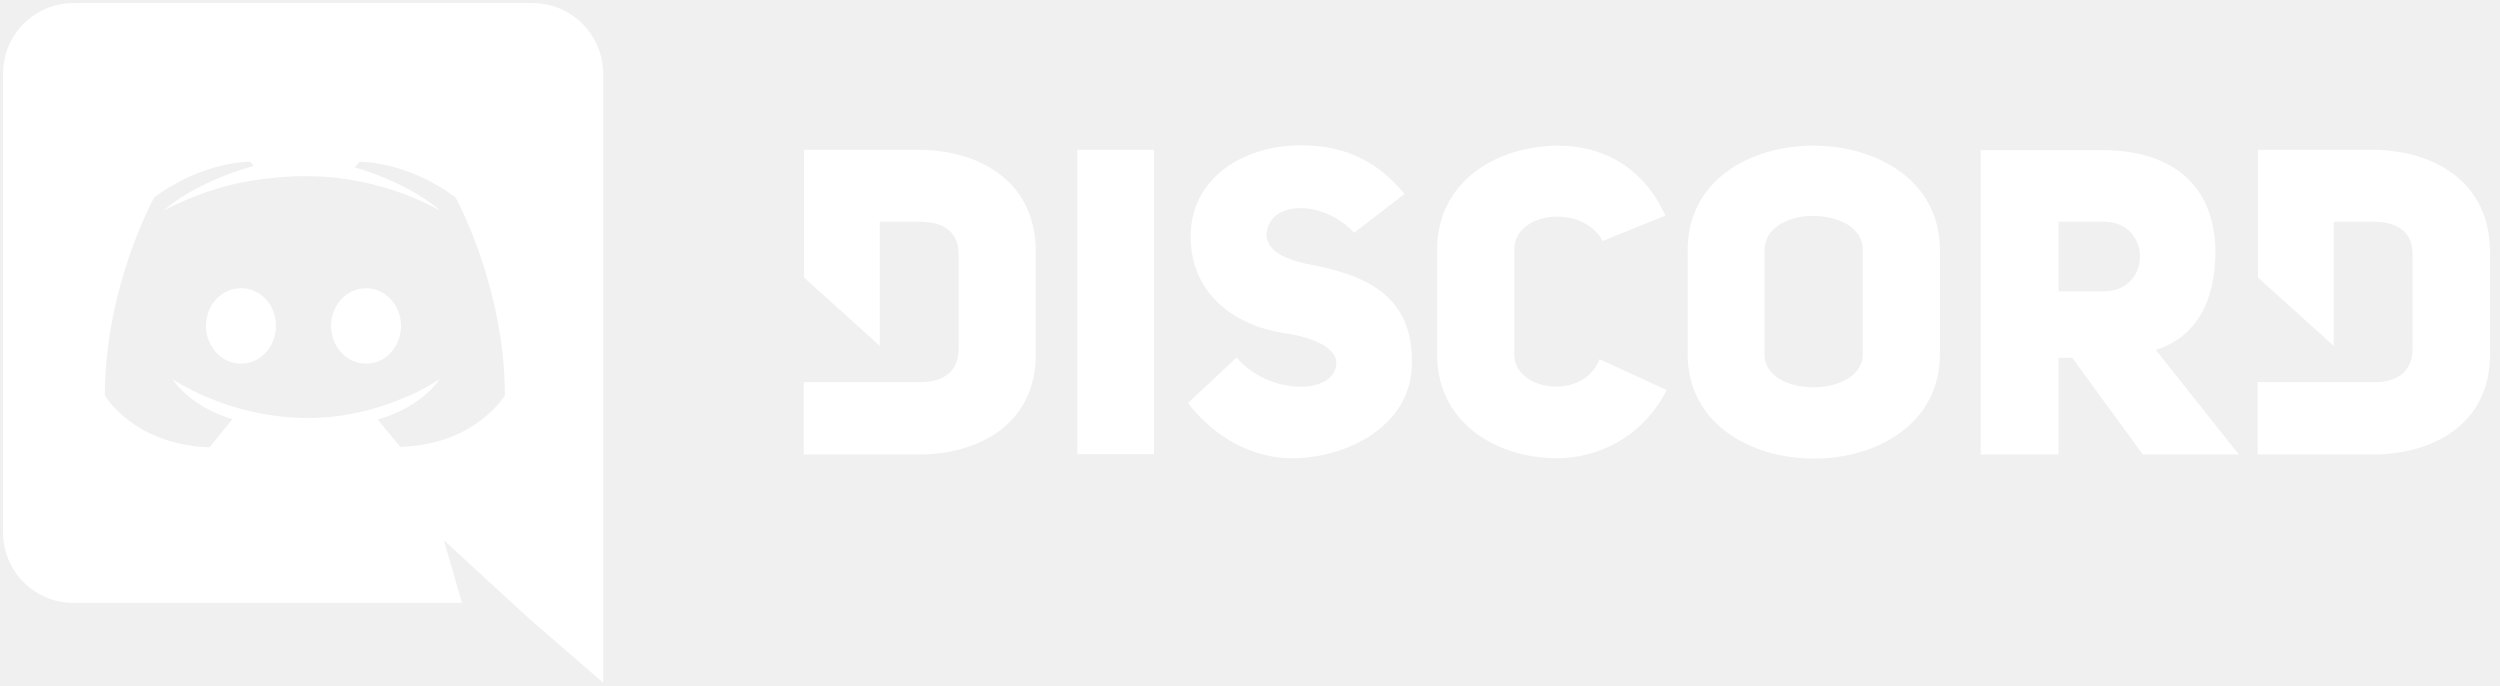
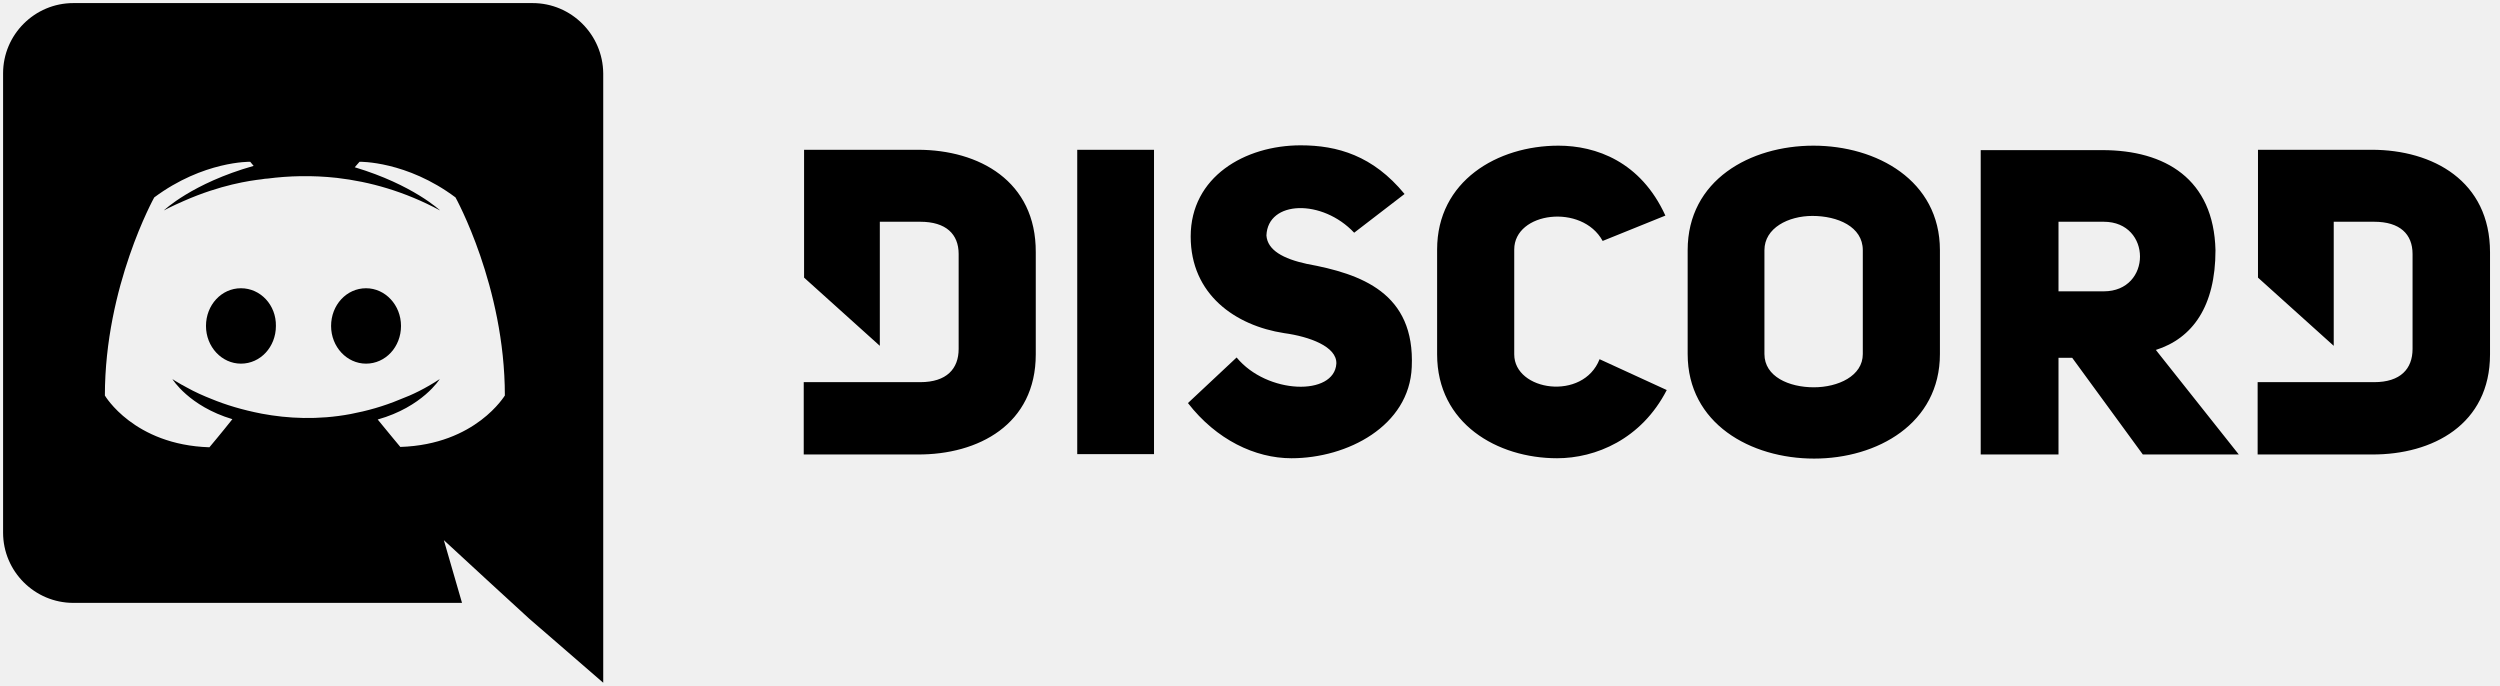
<svg xmlns="http://www.w3.org/2000/svg" width="124" height="34" viewBox="0 0 124 34">
-   <g fill="#fff">
+   <g fill="">
    <path d="M18.156 14.297C17.187 14.297 16.422 15.13 16.422 16.167C16.422 17.204 17.204 18.037 18.156 18.037C19.125 18.037 19.89 17.204 19.89 16.167C19.89 15.13 19.108 14.297 18.156 14.297ZM11.951 14.297C10.982 14.297 10.217 15.13 10.217 16.167C10.217 17.204 10.999 18.037 11.951 18.037C12.92 18.037 13.685 17.204 13.685 16.167C13.702 15.13 12.92 14.297 11.951 14.297Z" />
    <path d="M26.418 0.153H3.638C1.717 0.153 0.153 1.717 0.153 3.638V26.418C0.153 28.339 1.717 29.903 3.638 29.903H22.916L22.015 26.792L24.191 28.798L26.248 30.685L29.92 33.864V3.638C29.903 1.717 28.339 0.153 26.418 0.153ZM19.856 22.168C19.856 22.168 19.244 21.437 18.734 20.808C20.961 20.179 21.811 18.802 21.811 18.802C21.114 19.261 20.451 19.584 19.856 19.805C19.006 20.162 18.19 20.383 17.391 20.536C15.759 20.842 14.263 20.757 12.988 20.519C12.019 20.332 11.186 20.077 10.489 19.788C10.098 19.635 9.673 19.448 9.248 19.21C9.197 19.176 9.146 19.159 9.095 19.125C9.061 19.108 9.044 19.091 9.027 19.091C8.721 18.921 8.551 18.802 8.551 18.802C8.551 18.802 9.367 20.145 11.526 20.791C11.016 21.437 10.387 22.185 10.387 22.185C6.63 22.066 5.202 19.618 5.202 19.618C5.202 14.195 7.65 9.792 7.65 9.792C10.098 7.973 12.41 8.024 12.41 8.024L12.58 8.228C9.52 9.095 8.126 10.438 8.126 10.438C8.126 10.438 8.5 10.234 9.129 9.962C10.948 9.163 12.393 8.959 12.988 8.891C13.09 8.874 13.175 8.857 13.277 8.857C14.314 8.721 15.487 8.687 16.711 8.823C18.326 9.01 20.06 9.486 21.828 10.438C21.828 10.438 20.485 9.163 17.595 8.296L17.833 8.024C17.833 8.024 20.162 7.973 22.593 9.792C22.593 9.792 25.041 14.195 25.041 19.618C25.041 19.601 23.613 22.049 19.856 22.168ZM45.526 7.429H39.882V13.77L43.639 17.153V10.999H45.645C46.92 10.999 47.549 11.611 47.549 12.597V17.306C47.549 18.292 46.954 18.955 45.645 18.955H39.865V22.542H45.509C48.535 22.559 51.374 21.046 51.374 17.578V12.512C51.391 8.976 48.552 7.429 45.526 7.429ZM75.106 17.578V12.376C75.106 10.506 78.472 10.081 79.492 11.951L82.603 10.693C81.379 8.007 79.152 7.225 77.299 7.225C74.273 7.225 71.281 8.976 71.281 12.376V17.578C71.281 21.012 74.273 22.729 77.231 22.729C79.135 22.729 81.413 21.794 82.671 19.346L79.339 17.816C78.523 19.907 75.106 19.397 75.106 17.578ZM64.821 13.09C63.648 12.835 62.866 12.41 62.815 11.679C62.883 9.928 65.586 9.86 67.167 11.543L69.666 9.622C68.102 7.718 66.334 7.208 64.515 7.208C61.744 7.208 59.058 8.772 59.058 11.73C59.058 14.603 61.268 16.15 63.699 16.524C64.94 16.694 66.317 17.187 66.283 18.037C66.181 19.652 62.849 19.567 61.336 17.731L58.922 19.992C60.333 21.811 62.254 22.729 64.056 22.729C66.827 22.729 69.904 21.131 70.023 18.207C70.193 14.518 67.507 13.583 64.821 13.09ZM53.431 22.525H57.239V7.429H53.431V22.525ZM117.64 7.429H111.996V13.77L115.753 17.153V10.999H117.759C119.034 10.999 119.663 11.611 119.663 12.597V17.306C119.663 18.292 119.068 18.955 117.759 18.955H111.979V22.542H117.64C120.666 22.559 123.505 21.046 123.505 17.578V12.512C123.505 8.976 120.666 7.429 117.64 7.429ZM89.947 7.225C86.819 7.225 83.708 8.925 83.708 12.41V17.561C83.708 21.012 86.836 22.746 89.981 22.746C93.109 22.746 96.22 21.012 96.22 17.561V12.41C96.22 8.942 93.075 7.225 89.947 7.225ZM92.395 17.561C92.395 18.649 91.171 19.21 89.964 19.21C88.74 19.21 87.516 18.683 87.516 17.561V12.41C87.516 11.305 88.706 10.71 89.896 10.71C91.137 10.71 92.395 11.237 92.395 12.41V17.561ZM109.888 12.41C109.803 8.874 107.389 7.446 104.278 7.446H98.243V22.542H102.102V17.748H102.782L106.284 22.542H111.044L106.93 17.357C108.749 16.779 109.888 15.198 109.888 12.41ZM104.346 14.45H102.102V10.999H104.346C106.743 10.999 106.743 14.45 104.346 14.45Z" />
  </g>
</svg>
